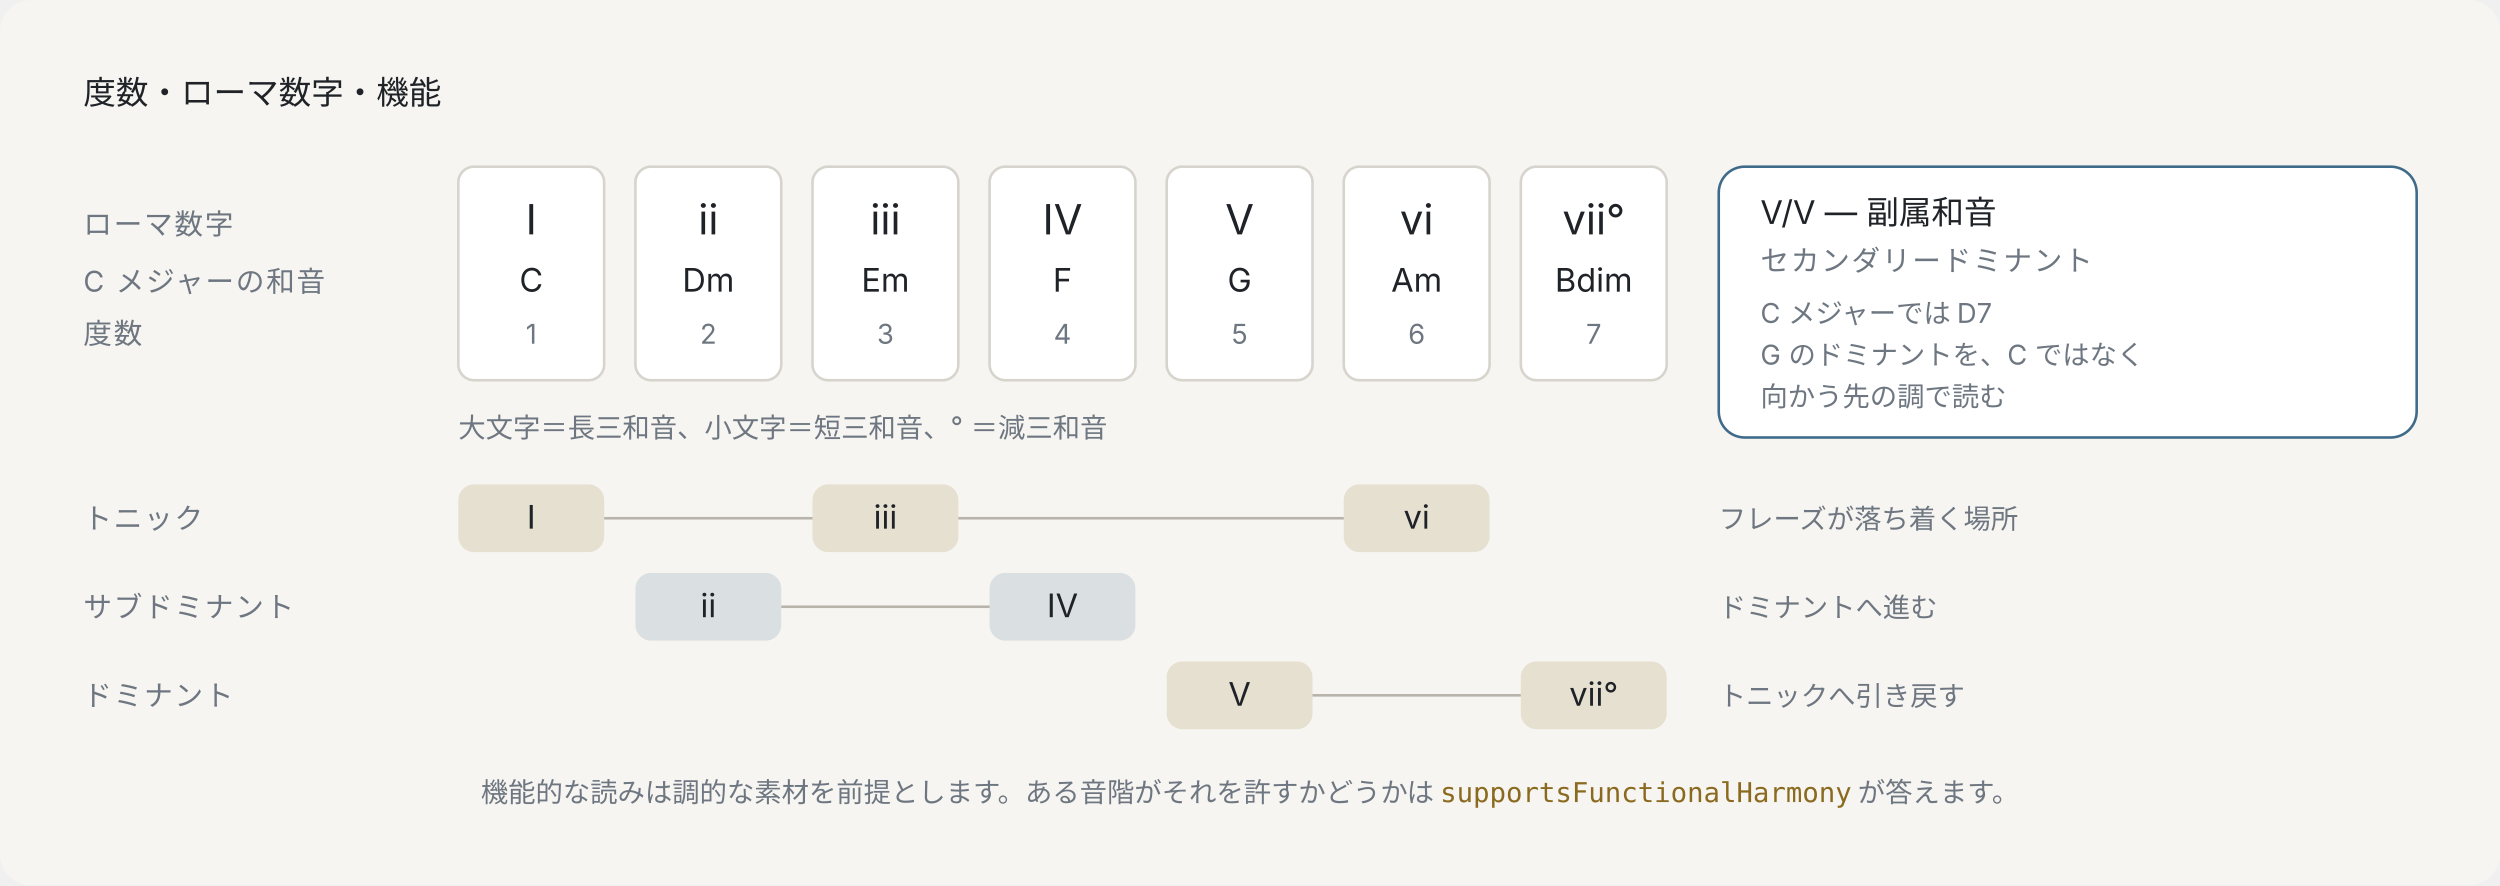
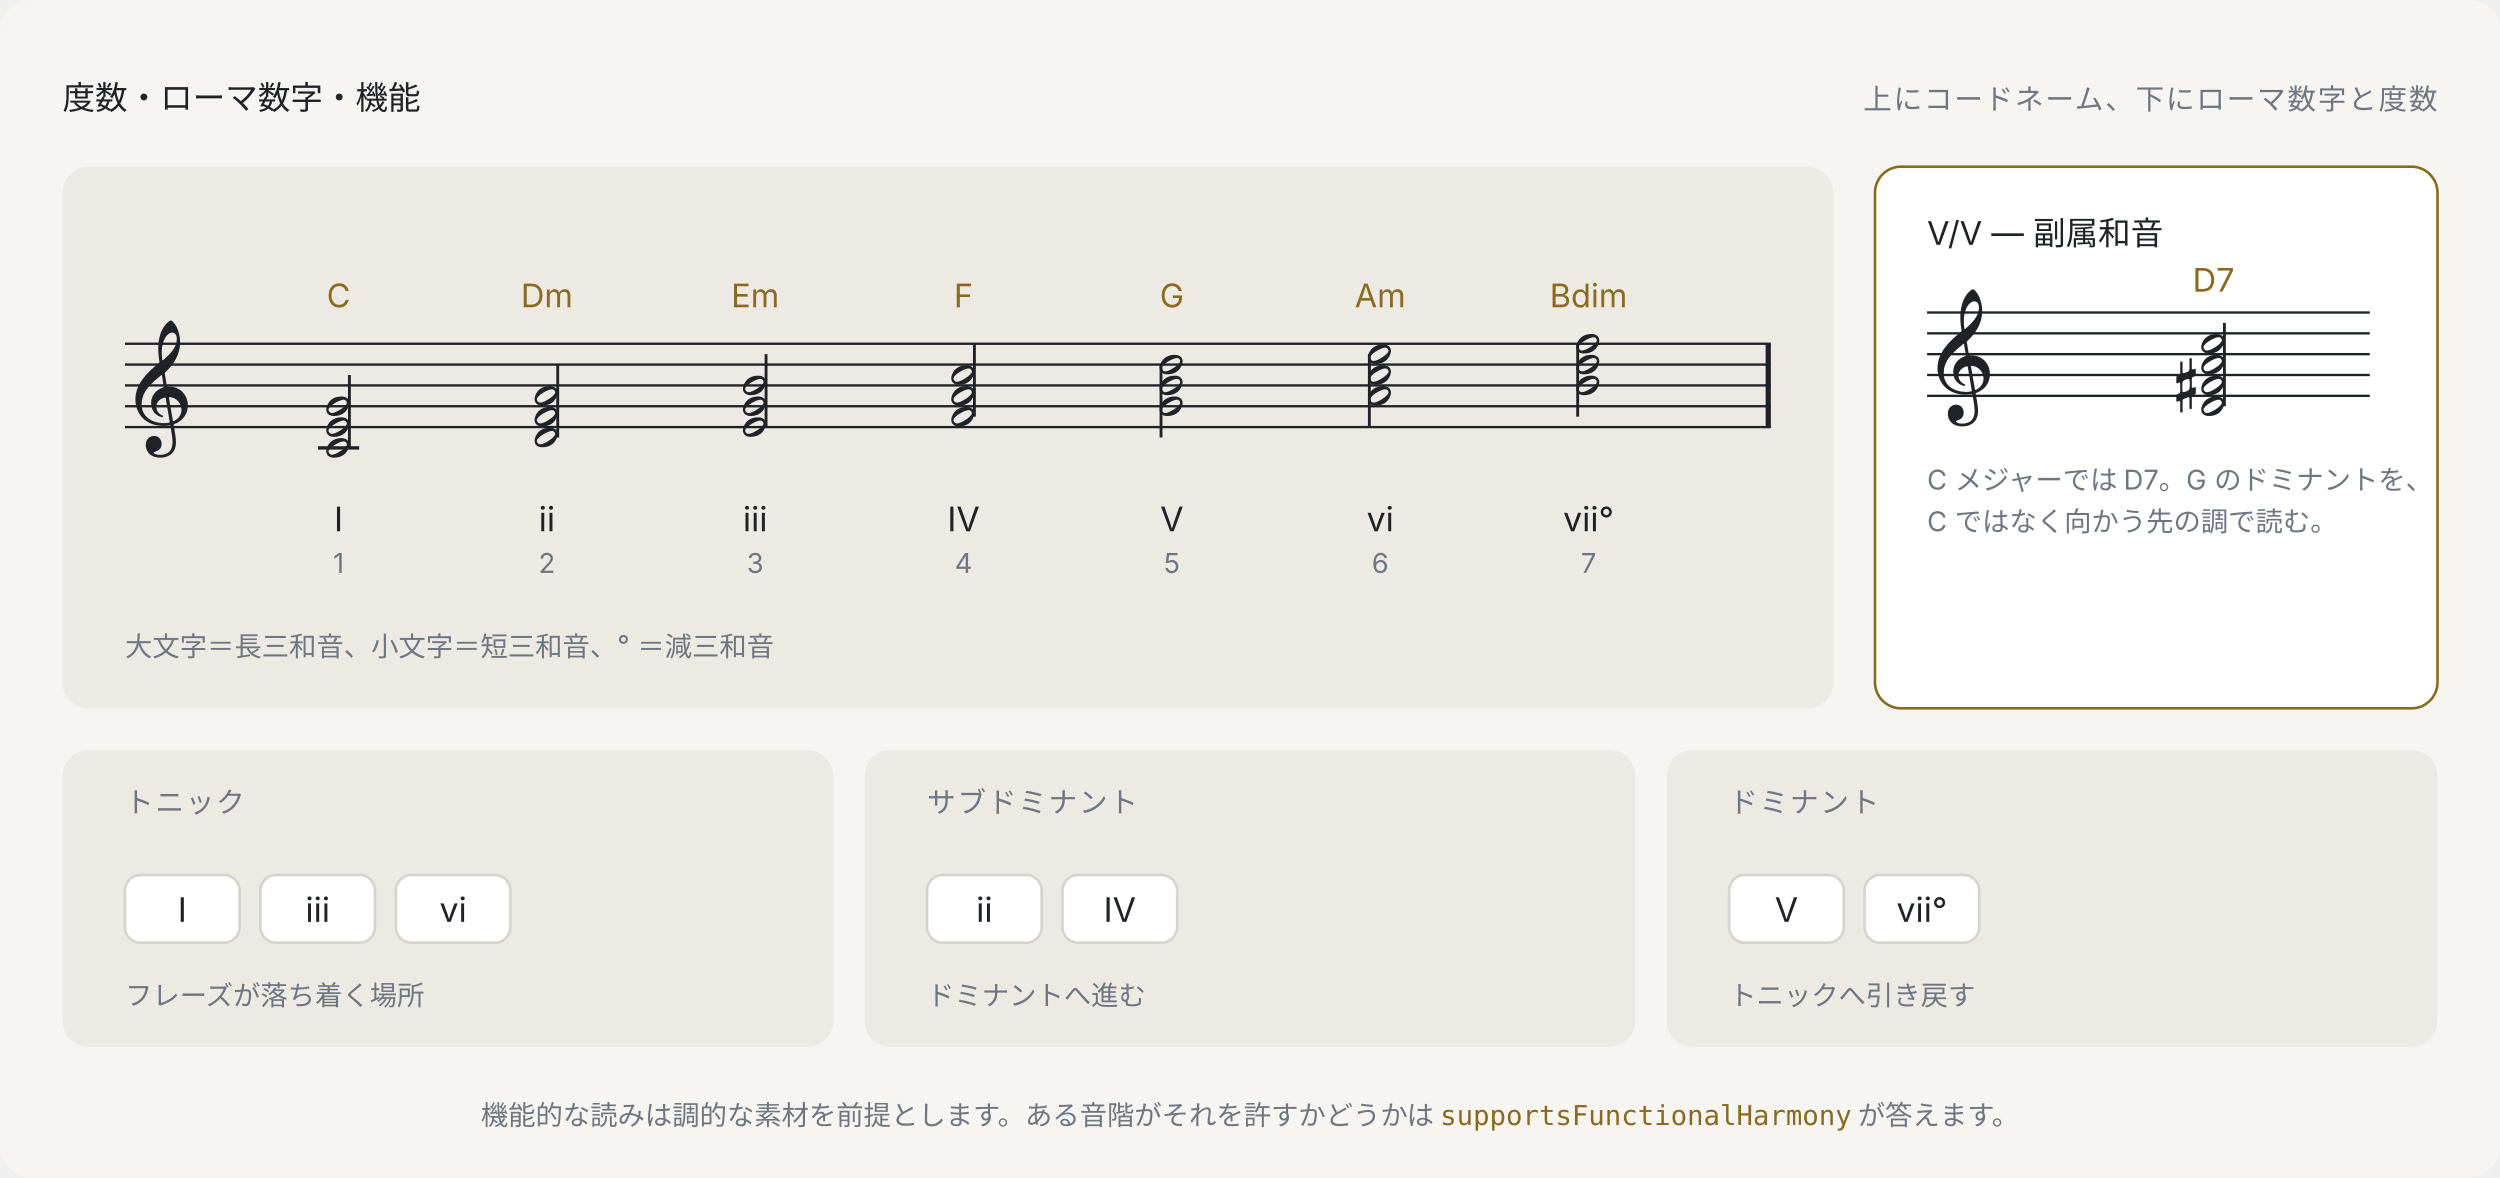
- <svg xmlns="http://www.w3.org/2000/svg" viewBox="0 0 960 340" width="960" height="340" role="img" aria-labelledby="ttl dsc">
+ <svg xmlns="http://www.w3.org/2000/svg" viewBox="0 0 960 452" width="960" height="452" role="img" aria-labelledby="ttl dsc">
  <style>
    .bg    { fill:#f7f5f1 }
    .grp   { fill:#edeae4 }
    .chip  { fill:#ffffff; stroke:#d7d4cd }
    .card  { fill:#ffffff; stroke:#8a6a1f }
    .alt   { fill:#ffffff; stroke:#3f6b8a }
-     .seam  { fill:none; stroke:#b8b4ac; stroke-dasharray:6 5 }
    .rule  { fill:none; stroke:#b8b4ac; stroke-width:1 }
    .ln    { fill:none; stroke:#8a6a1f; stroke-width:1.4 }
    .ln2   { fill:none; stroke:#3f6b8a; stroke-width:1.4 }
    .ah    { fill:#8a6a1f }
    .ah2   { fill:#3f6b8a }
-     .fill1 { fill:#8a6a1f; opacity:.16 }
-     .fill2 { fill:#3f6b8a; opacity:.16 }
    .warn  { fill:none; stroke:#a3401f; stroke-width:1.6 }
    .warnt { fill:#a3401f }
+     .staff { fill:none; stroke:#1f2328; stroke-width:.9 }
+     .bar   { fill:none; stroke:#1f2328; stroke-width:1.2 }
+     .ledger{ fill:none; stroke:#1f2328; stroke-width:1.3 }
+     .stem  { fill:none; stroke:#1f2328; stroke-width:1.1 }
+     .glyph { fill:#1f2328 }
+     .mark  { fill:#a3401f; stroke:none }
+     .markl { fill:none; stroke:#a3401f; stroke-width:1.1 }
    text   { font-family:Inter,"Helvetica Neue","Hiragino Sans","Noto Sans JP",Arial,sans-serif; fill:#1f2328 }
    .h     { font-size:12.5px }
    .lbl   { font-size:11px; fill:#6e7781; letter-spacing:.06em }
    .s     { font-size:10.5px; fill:#6e7781 }
+     .sym   { font-size:12.5px; fill:#8a6a1f }
+     .rn    { font-size:13px }
    .mono  { font-family:ui-monospace,SFMono-Regular,Menlo,Consolas,monospace; font-size:10.5px; fill:#8a6a1f }
    @media (prefers-color-scheme: dark) {
      .bg{fill:#0d1117} .grp{fill:#12171d}
      .chip{fill:#161b22;stroke:#30363d} .card{fill:#161b22;stroke:#d9b45c} .alt{fill:#161b22;stroke:#7fb3d5}
-       .seam{stroke:#484f58} .rule{stroke:#484f58}
+       .rule{stroke:#484f58}
      .ln{stroke:#d9b45c} .ln2{stroke:#7fb3d5} .ah{fill:#d9b45c} .ah2{fill:#7fb3d5}
-       .fill1{fill:#d9b45c} .fill2{fill:#7fb3d5}
-       .warn{stroke:#e08a68} .warnt{fill:#e08a68} .mono{fill:#d9b45c}
-       text{fill:#e6edf3} .lbl{fill:#8b949e} .s{fill:#8b949e}
+       .warn{stroke:#e08a68} .warnt{fill:#e08a68} .mark{fill:#e08a68} .markl{stroke:#e08a68}
+       .staff{stroke:#e6edf3} .bar{stroke:#e6edf3} .ledger{stroke:#e6edf3}
+       .stem{stroke:#e6edf3} .glyph{fill:#e6edf3}
+       text{fill:#e6edf3} .lbl{fill:#8b949e} .s{fill:#8b949e} .sym{fill:#d9b45c} .mono{fill:#d9b45c}
    }
  </style>
  <defs>
+     <path id="gClef" d="M361 262C364 243 364 244 346 238C258 208 201 129 201 44C201 -46 248 -110 316 -133C324 -136 336 -139 343 -139C351 -139 355 -134 355 -128C355 -121 347 -118 340 -115C298 -97 268 -54 268 -8C268 49 307 92 368 109C384 113 386 112 388 101L438 -197C440 -208 439 -208 424 -211C408 -214 388 -216 368 -216C193 -216 80 -119 80 20C80 79 90 158 173 252C233 319 279 356 326 394C336 402 338 401 340 390ZM470 943C503 943 530 916 530 861C530 750 435 660 356 591C349 585 345 586 343 599C339 625 337 659 337 691C337 847 409 943 470 943ZM430 103C428 115 429 118 441 117C522 110 589 42 589 -46C589 -109 551 -160 495 -188C483 -194 481 -194 479 -182ZM376 415C374 427 376 428 382 434C490 535 572 662 572 815C572 902 548 988 507 1048C492 1070 466 1098 455 1098C441 1098 410 1072 390 1050C316 968 292 843 292 739C292 681 299 616 306 575C308 563 309 561 297 551C153 432 0 289 0 87C0 -87 119 -252 364 -252C387 -252 413 -250 433 -246C444 -244 446 -243 448 -255C460 -322 475 -409 475 -456C475 -604 375 -622 316 -622C262 -622 236 -606 236 -593C236 -586 245 -583 268 -576C299 -567 335 -540 335 -482C335 -427 300 -380 239 -380C172 -380 132 -433 132 -495C132 -560 171 -658 322 -658C389 -658 519 -628 519 -458C519 -401 501 -306 490 -244C488 -232 489 -233 503 -227C604 -187 671 -102 671 11C671 139 577 252 430 252C404 252 404 252 401 270Z" />
+     <path id="noteheadHalf" d="M75 -87C54 -87 42 -76 35 -64C32 -58 29 -51 29 -44C29 5 174 84 221 84C240 84 251 75 258 63C261 57 264 51 264 44C264 1 123 -87 75 -87ZM97 -125C262 -125 295 9 295 42C295 93 254 125 196 125C47 125 0 10 0 -42C0 -95 42 -125 97 -125Z" />
+     <path id="accidentalSharp" d="M168 -45C162 -65 115 -85 92 -85C86 -85 81 -83 80 -80C78 -76 77 -54 77 -30C77 1 78 36 80 44C82 61 128 82 153 82C160 82 166 80 168 76C170 71 172 46 172 19C172 -8 170 -36 168 -45ZM237 118C244 121 249 129 249 135V206C249 211 246 214 242 214C240 214 239 214 237 213C237 213 217 205 212 204C205 204 198 209 198 217V339C198 345 192 350 184 350C174 350 168 345 168 339V209C167 199 164 186 155 180C143 173 109 159 92 155C83 155 80 167 80 175V295C80 301 73 306 66 306C56 306 50 301 50 295V160C50 146 44 136 38 133C32 130 12 122 12 122C5 120 0 112 0 106V35C0 29 3 26 8 26C12 26 31 35 34 37C35 37 36 38 37 38C44 38 50 28 50 20V-79C50 -90 45 -99 39 -102C33 -104 12 -113 12 -113C5 -115 0 -123 0 -129V-200C0 -206 3 -209 8 -209C9 -209 11 -208 12 -208C12 -208 26 -202 35 -199C36 -198 37 -198 38 -198C45 -198 50 -209 50 -214V-337C50 -343 56 -348 63 -348C73 -348 80 -343 80 -337V-198C80 -185 85 -178 90 -176L151 -151C152 -151 154 -150 155 -150C163 -150 168 -162 168 -168V-293C168 -299 174 -304 181 -304C192 -304 198 -299 198 -293V-151C198 -143 202 -131 209 -128C216 -125 237 -117 237 -117C244 -114 249 -106 249 -100V-29C249 -24 246 -21 242 -21C240 -21 239 -21 237 -22L211 -32C205 -32 198 -26 198 -14V79C198 86 203 105 211 108Z" />
    <marker id="a" markerUnits="userSpaceOnUse" markerWidth="9" markerHeight="9" refX="8" refY="4.5" orient="auto">
      <path class="ah" d="M0,0 L9,4.5 L0,9 z" />
    </marker>
    <marker id="b" markerUnits="userSpaceOnUse" markerWidth="9" markerHeight="9" refX="8" refY="4.5" orient="auto">
      <path class="ah2" d="M0,0 L9,4.5 L0,9 z" />
    </marker>
+     <marker id="w" markerUnits="userSpaceOnUse" markerWidth="9" markerHeight="9" refX="8" refY="4.5" orient="auto">
+       <path class="mark" d="M0,0 L9,4.5 L0,9 z" />
+     </marker>
  </defs>
-   <rect class="bg" x="0" y="0" width="960" height="340" rx="12" />
-   <text class="h" x="32" y="40">度数・ローマ数字・機能</text>
-   <text class="lbl" x="32" y="90">ローマ数字</text>
-   <text class="lbl" x="32" y="112">C メジャーの和音</text>
-   <text class="lbl" x="32" y="132">度数</text>
-   <rect class="chip" x="176" y="64" width="56" height="82" rx="6" />
-   <text x="204" y="90" font-size="16" text-anchor="middle">I</text>
-   <text class="h" x="204" y="112" text-anchor="middle">C</text>
-   <text class="s" x="204" y="132" text-anchor="middle">1</text>
-   <rect class="chip" x="244" y="64" width="56" height="82" rx="6" />
-   <text x="272" y="90" font-size="16" text-anchor="middle">ii</text>
-   <text class="h" x="272" y="112" text-anchor="middle">Dm</text>
-   <text class="s" x="272" y="132" text-anchor="middle">2</text>
-   <rect class="chip" x="312" y="64" width="56" height="82" rx="6" />
-   <text x="340" y="90" font-size="16" text-anchor="middle">iii</text>
-   <text class="h" x="340" y="112" text-anchor="middle">Em</text>
-   <text class="s" x="340" y="132" text-anchor="middle">3</text>
-   <rect class="chip" x="380" y="64" width="56" height="82" rx="6" />
-   <text x="408" y="90" font-size="16" text-anchor="middle">IV</text>
-   <text class="h" x="408" y="112" text-anchor="middle">F</text>
-   <text class="s" x="408" y="132" text-anchor="middle">4</text>
-   <rect class="chip" x="448" y="64" width="56" height="82" rx="6" />
-   <text x="476" y="90" font-size="16" text-anchor="middle">V</text>
-   <text class="h" x="476" y="112" text-anchor="middle">G</text>
-   <text class="s" x="476" y="132" text-anchor="middle">5</text>
-   <rect class="chip" x="516" y="64" width="56" height="82" rx="6" />
-   <text x="544" y="90" font-size="16" text-anchor="middle">vi</text>
-   <text class="h" x="544" y="112" text-anchor="middle">Am</text>
-   <text class="s" x="544" y="132" text-anchor="middle">6</text>
-   <rect class="chip" x="584" y="64" width="56" height="82" rx="6" />
-   <text x="612" y="90" font-size="16" text-anchor="middle">vii°</text>
-   <text class="h" x="612" y="112" text-anchor="middle">Bdim</text>
-   <text class="s" x="612" y="132" text-anchor="middle">7</text>
-   <text class="s" x="176" y="168">大文字＝長三和音、小文字＝短三和音、° ＝減三和音</text>
-   <rect class="alt" x="660" y="64" width="268" height="104" rx="10" />
-   <text class="h" x="676" y="86">V/V — 副属和音</text>
-   <text class="lbl" x="676" y="104">セカンダリードミナント</text>
-   <text class="s" x="676" y="124">C メジャーでは D7</text>
-   <text class="s" x="676" y="140">G のドミナントを、C ではなく</text>
-   <text class="s" x="676" y="156">向かう先の調で読む</text>
-   <text class="lbl" x="32" y="203">トニック</text>
-   <line class="rule" x1="232" y1="199" x2="312" y2="199" />
-   <line class="rule" x1="368" y1="199" x2="516" y2="199" />
-   <rect class="fill1" x="176" y="186" width="56" height="26" rx="6" />
-   <text class="h" x="204" y="203" text-anchor="middle">I</text>
-   <rect class="fill1" x="312" y="186" width="56" height="26" rx="6" />
-   <text class="h" x="340" y="203" text-anchor="middle">iii</text>
-   <rect class="fill1" x="516" y="186" width="56" height="26" rx="6" />
-   <text class="h" x="544" y="203" text-anchor="middle">vi</text>
-   <text class="s" x="660" y="203">フレーズが落ち着く場所</text>
-   <text class="lbl" x="32" y="237">サブドミナント</text>
-   <line class="rule" x1="300" y1="233" x2="380" y2="233" />
-   <rect class="fill2" x="244" y="220" width="56" height="26" rx="6" />
-   <text class="h" x="272" y="237" text-anchor="middle">ii</text>
-   <rect class="fill2" x="380" y="220" width="56" height="26" rx="6" />
-   <text class="h" x="408" y="237" text-anchor="middle">IV</text>
-   <text class="s" x="660" y="237">ドミナントへ進む</text>
-   <text class="lbl" x="32" y="271">ドミナント</text>
-   <line class="rule" x1="504" y1="267" x2="584" y2="267" />
-   <rect class="fill1" x="448" y="254" width="56" height="26" rx="6" />
-   <text class="h" x="476" y="271" text-anchor="middle">V</text>
-   <rect class="fill1" x="584" y="254" width="56" height="26" rx="6" />
-   <text class="h" x="612" y="271" text-anchor="middle">vii°</text>
-   <text class="s" x="660" y="271">トニックへ引き戻す</text>
-   <text class="s" x="480" y="308" text-anchor="middle">機能的な読みは調的な素材を前提とします。ある音階がそれを許すかどうかは <tspan class="mono">supportsFunctionalHarmony</tspan> が答えます。</text>
+   <rect class="bg" x="0" y="0" width="960" height="452" rx="12" />
+   <text class="h" x="24" y="42">度数・ローマ数字・機能</text>
+   <text class="lbl" x="936" y="42" text-anchor="end">上にコードネーム、下にローマ数字と度数</text>
+   <rect class="grp" x="24" y="64" width="680" height="208" rx="10" />
+   <text class="sym" x="130" y="118" text-anchor="middle">C</text>
+   <text class="sym" x="210" y="118" text-anchor="middle">Dm</text>
+   <text class="sym" x="290" y="118" text-anchor="middle">Em</text>
+   <text class="sym" x="370" y="118" text-anchor="middle">F</text>
+   <text class="sym" x="450" y="118" text-anchor="middle">G</text>
+   <text class="sym" x="530" y="118" text-anchor="middle">Am</text>
+   <text class="sym" x="610" y="118" text-anchor="middle">Bdim</text>
+   <g class="glyph">
+     <path class="staff" d="M48 132H680M48 140H680M48 148H680M48 156H680M48 164H680" />
+     <use href="#gClef" transform="translate(52 156) scale(0.03 -0.03)" />
+     <path class="bar" style="stroke-width:2" d="M679 132V164" />
+     <use href="#noteheadHalf" transform="translate(125.28 172) scale(0.03 -0.03)" />
+     <use href="#noteheadHalf" transform="translate(125.28 164) scale(0.03 -0.03)" />
+     <use href="#noteheadHalf" transform="translate(125.28 156) scale(0.03 -0.03)" />
+     <path class="ledger" d="M122.08 172h15.84" />
+     <path class="stem" d="M134.17 172V144" />
+     <use href="#noteheadHalf" transform="translate(205.28 168) scale(0.03 -0.03)" />
+     <use href="#noteheadHalf" transform="translate(205.28 160) scale(0.03 -0.03)" />
+     <use href="#noteheadHalf" transform="translate(205.28 152) scale(0.03 -0.03)" />
+     <path class="stem" d="M214.17 168V140" />
+     <use href="#noteheadHalf" transform="translate(285.28 164) scale(0.03 -0.03)" />
+     <use href="#noteheadHalf" transform="translate(285.28 156) scale(0.03 -0.03)" />
+     <use href="#noteheadHalf" transform="translate(285.28 148) scale(0.03 -0.03)" />
+     <path class="stem" d="M294.17 164V136" />
+     <use href="#noteheadHalf" transform="translate(365.28 160) scale(0.03 -0.03)" />
+     <use href="#noteheadHalf" transform="translate(365.28 152) scale(0.03 -0.03)" />
+     <use href="#noteheadHalf" transform="translate(365.28 144) scale(0.03 -0.03)" />
+     <path class="stem" d="M374.17 160V132" />
+     <use href="#noteheadHalf" transform="translate(445.28 156) scale(0.03 -0.03)" />
+     <use href="#noteheadHalf" transform="translate(445.28 148) scale(0.03 -0.03)" />
+     <use href="#noteheadHalf" transform="translate(445.28 140) scale(0.03 -0.03)" />
+     <path class="stem" d="M445.83 140V168" />
+     <use href="#noteheadHalf" transform="translate(525.28 152) scale(0.03 -0.03)" />
+     <use href="#noteheadHalf" transform="translate(525.28 144) scale(0.03 -0.03)" />
+     <use href="#noteheadHalf" transform="translate(525.28 136) scale(0.03 -0.03)" />
+     <path class="stem" d="M525.83 136V164" />
+     <use href="#noteheadHalf" transform="translate(605.28 148) scale(0.03 -0.03)" />
+     <use href="#noteheadHalf" transform="translate(605.28 140) scale(0.03 -0.03)" />
+     <use href="#noteheadHalf" transform="translate(605.28 132) scale(0.03 -0.03)" />
+     <path class="stem" d="M605.83 132V160" />
+   </g>
+   <text class="rn" x="130" y="204" text-anchor="middle">I</text>
+   <text class="s" x="130" y="220" text-anchor="middle">1</text>
+   <text class="rn" x="210" y="204" text-anchor="middle">ii</text>
+   <text class="s" x="210" y="220" text-anchor="middle">2</text>
+   <text class="rn" x="290" y="204" text-anchor="middle">iii</text>
+   <text class="s" x="290" y="220" text-anchor="middle">3</text>
+   <text class="rn" x="370" y="204" text-anchor="middle">IV</text>
+   <text class="s" x="370" y="220" text-anchor="middle">4</text>
+   <text class="rn" x="450" y="204" text-anchor="middle">V</text>
+   <text class="s" x="450" y="220" text-anchor="middle">5</text>
+   <text class="rn" x="530" y="204" text-anchor="middle">vi</text>
+   <text class="s" x="530" y="220" text-anchor="middle">6</text>
+   <text class="rn" x="610" y="204" text-anchor="middle">vii°</text>
+   <text class="s" x="610" y="220" text-anchor="middle">7</text>
+   <text class="s" x="48" y="252">大文字＝長三和音、小文字＝短三和音、° ＝減三和音</text>
+   <rect class="card" x="720" y="64" width="216" height="208" rx="10" />
+   <text class="h" x="740" y="94">V/V — 副属和音</text>
+   <text class="sym" x="850" y="112" text-anchor="middle">D7</text>
+   <g class="glyph">
+     <path class="staff" d="M740 120H910M740 128H910M740 136H910M740 144H910M740 152H910" />
+     <use href="#gClef" transform="translate(744 144) scale(0.03 -0.03)" />
+     <use href="#noteheadHalf" transform="translate(845.28 156) scale(0.03 -0.03)" />
+     <use href="#noteheadHalf" transform="translate(845.28 148) scale(0.03 -0.03)" />
+     <use href="#noteheadHalf" transform="translate(845.28 140) scale(0.03 -0.03)" />
+     <use href="#noteheadHalf" transform="translate(845.28 132) scale(0.03 -0.03)" />
+     <use href="#accidentalSharp" transform="translate(835.71 148) scale(0.03 -0.03)" />
+     <path class="stem" d="M854.17 156V124" />
+   </g>
+   <text class="s" x="740" y="188">C メジャーでは D7。G のドミナントを、</text>
+   <text class="s" x="740" y="204">C ではなく向かう先の調で読む。</text>
+   <rect class="grp" x="24" y="288" width="296" height="114" rx="10" />
+   <text class="lbl" x="48" y="312">トニック</text>
+   <rect class="chip" x="48" y="336" width="44" height="26" rx="6" />
+   <text class="rn" x="70" y="354" text-anchor="middle">I</text>
+   <rect class="chip" x="100" y="336" width="44" height="26" rx="6" />
+   <text class="rn" x="122" y="354" text-anchor="middle">iii</text>
+   <rect class="chip" x="152" y="336" width="44" height="26" rx="6" />
+   <text class="rn" x="174" y="354" text-anchor="middle">vi</text>
+   <text class="s" x="48" y="386">フレーズが落ち着く場所</text>
+   <rect class="grp" x="332" y="288" width="296" height="114" rx="10" />
+   <text class="lbl" x="356" y="312">サブドミナント</text>
+   <rect class="chip" x="356" y="336" width="44" height="26" rx="6" />
+   <text class="rn" x="378" y="354" text-anchor="middle">ii</text>
+   <rect class="chip" x="408" y="336" width="44" height="26" rx="6" />
+   <text class="rn" x="430" y="354" text-anchor="middle">IV</text>
+   <text class="s" x="356" y="386">ドミナントへ進む</text>
+   <rect class="grp" x="640" y="288" width="296" height="114" rx="10" />
+   <text class="lbl" x="664" y="312">ドミナント</text>
+   <rect class="chip" x="664" y="336" width="44" height="26" rx="6" />
+   <text class="rn" x="686" y="354" text-anchor="middle">V</text>
+   <rect class="chip" x="716" y="336" width="44" height="26" rx="6" />
+   <text class="rn" x="738" y="354" text-anchor="middle">vii°</text>
+   <text class="s" x="664" y="386">トニックへ引き戻す</text>
+   <text class="s" x="480" y="432" text-anchor="middle">機能的な読みは調的な素材を前提とします。ある音階がそれを許すかどうかは <tspan class="mono">supportsFunctionalHarmony</tspan> が答えます。</text>
</svg>
